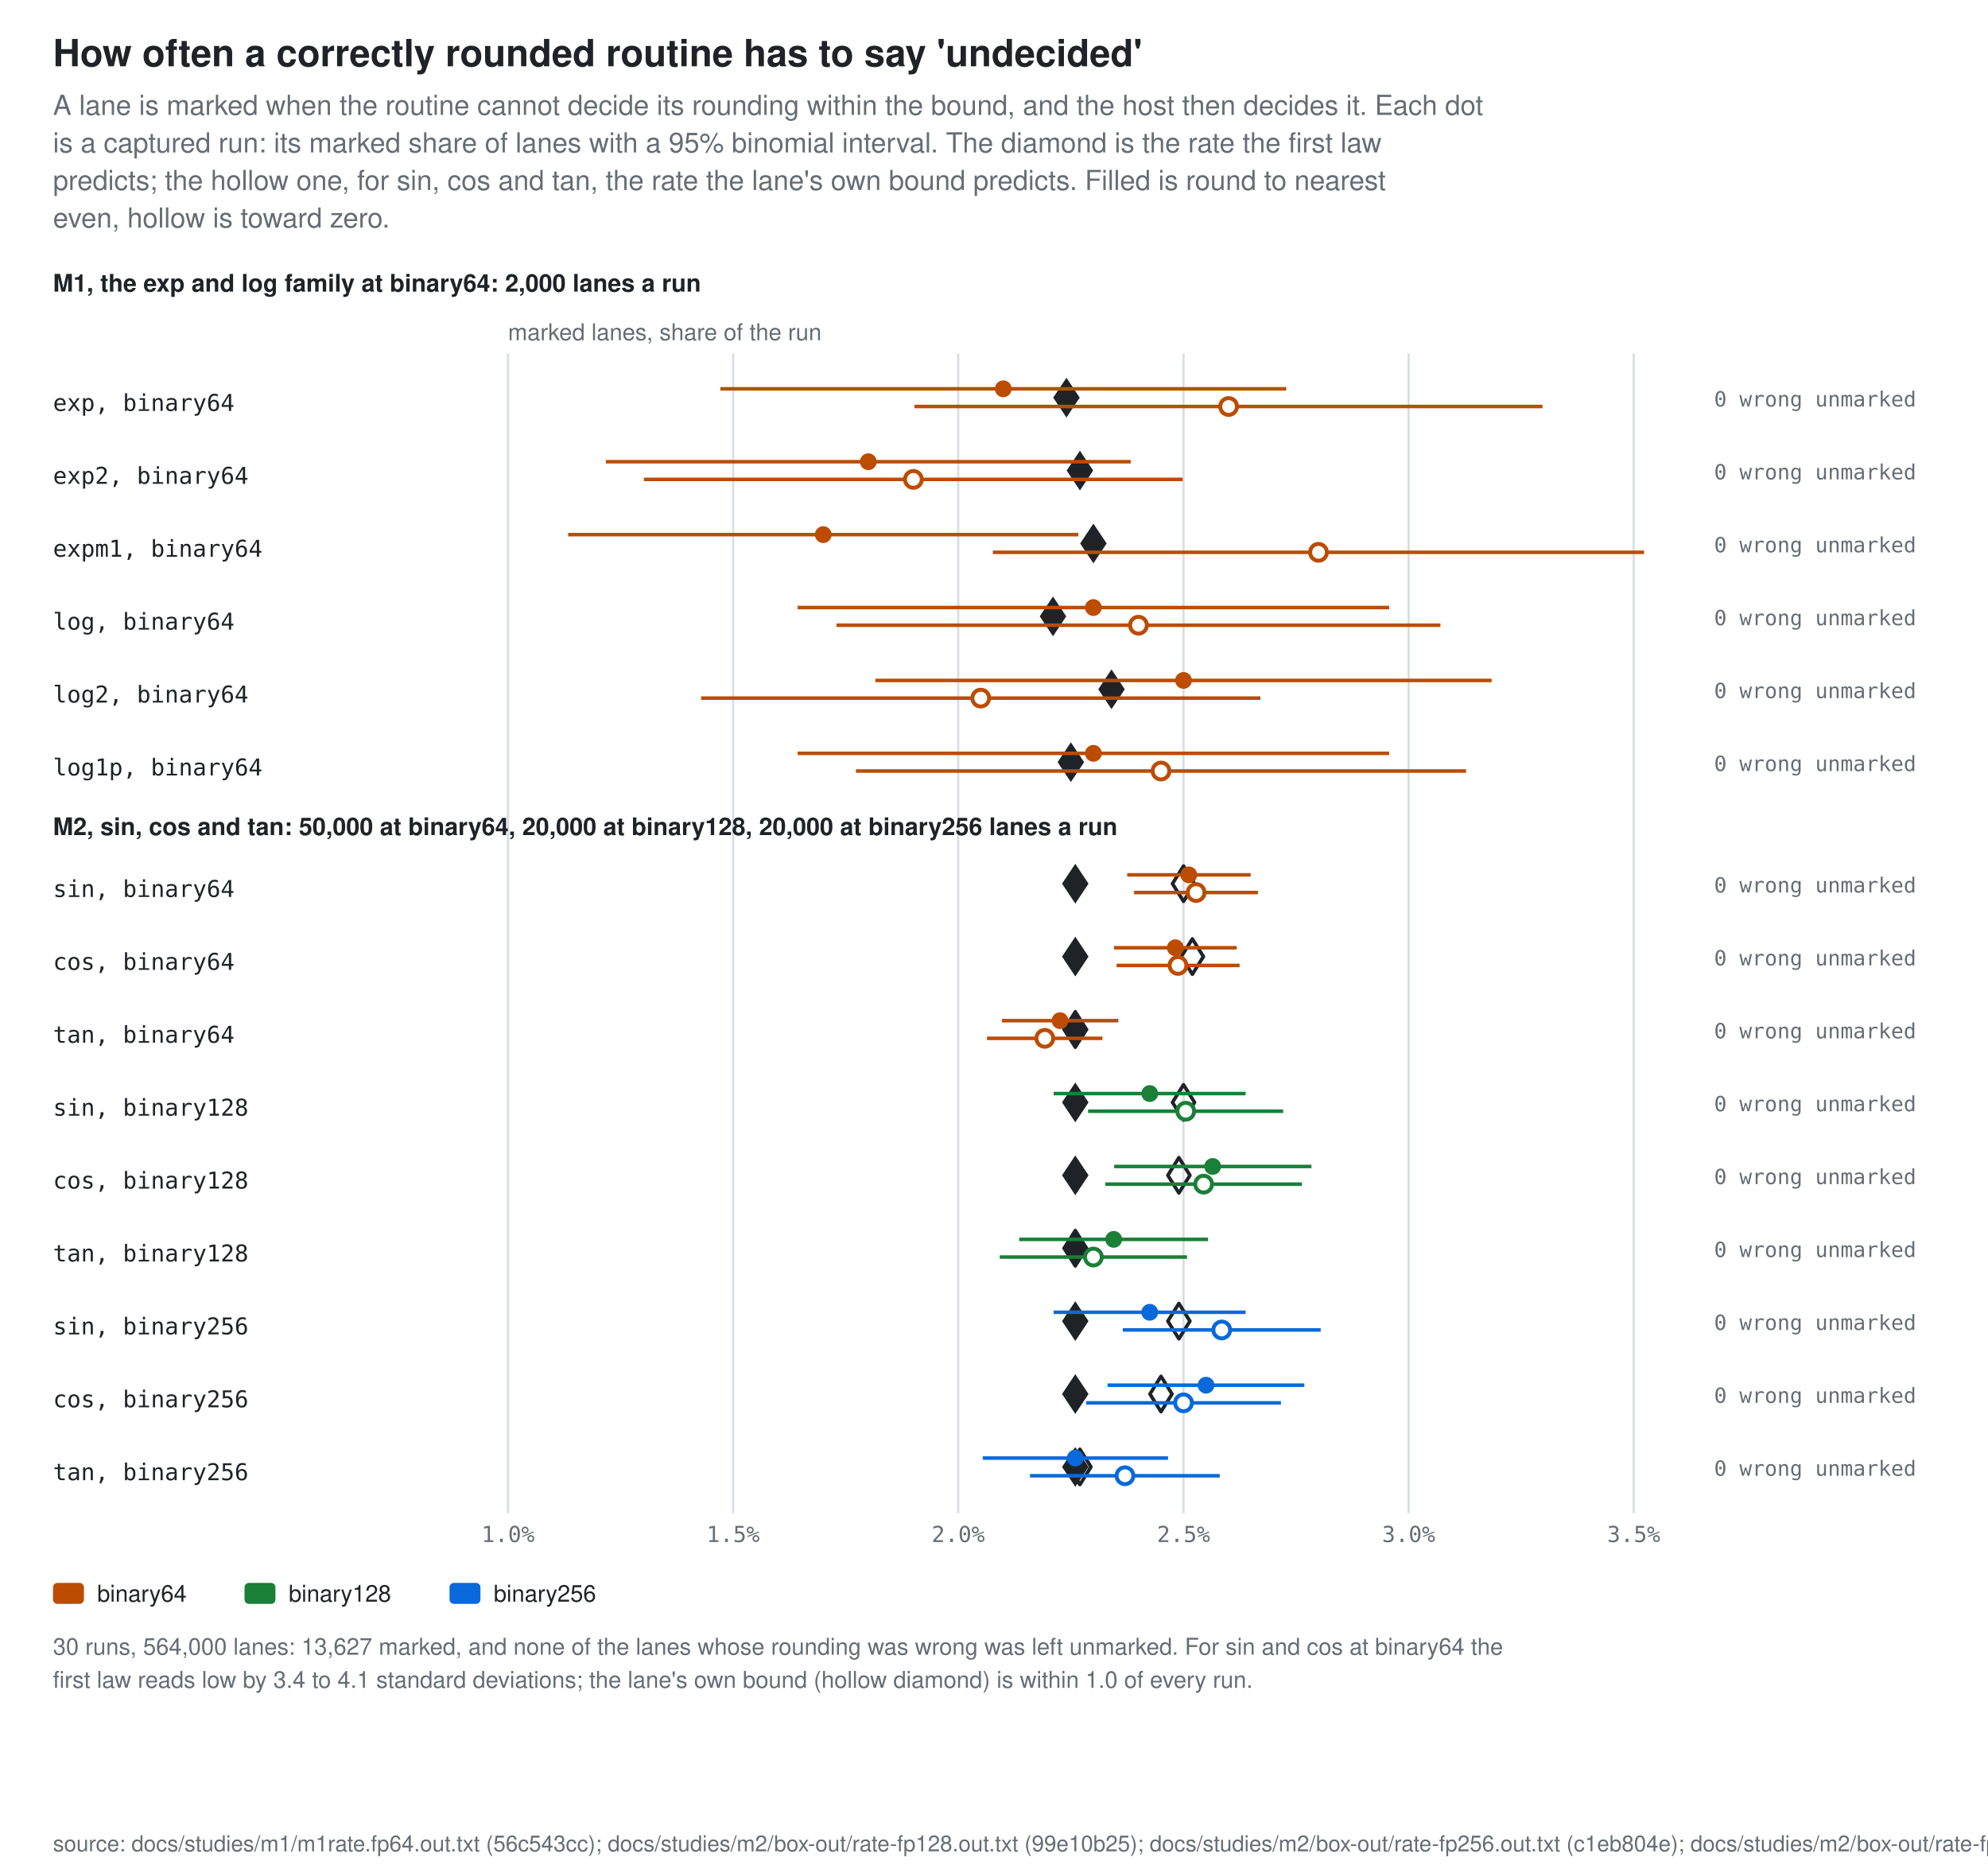
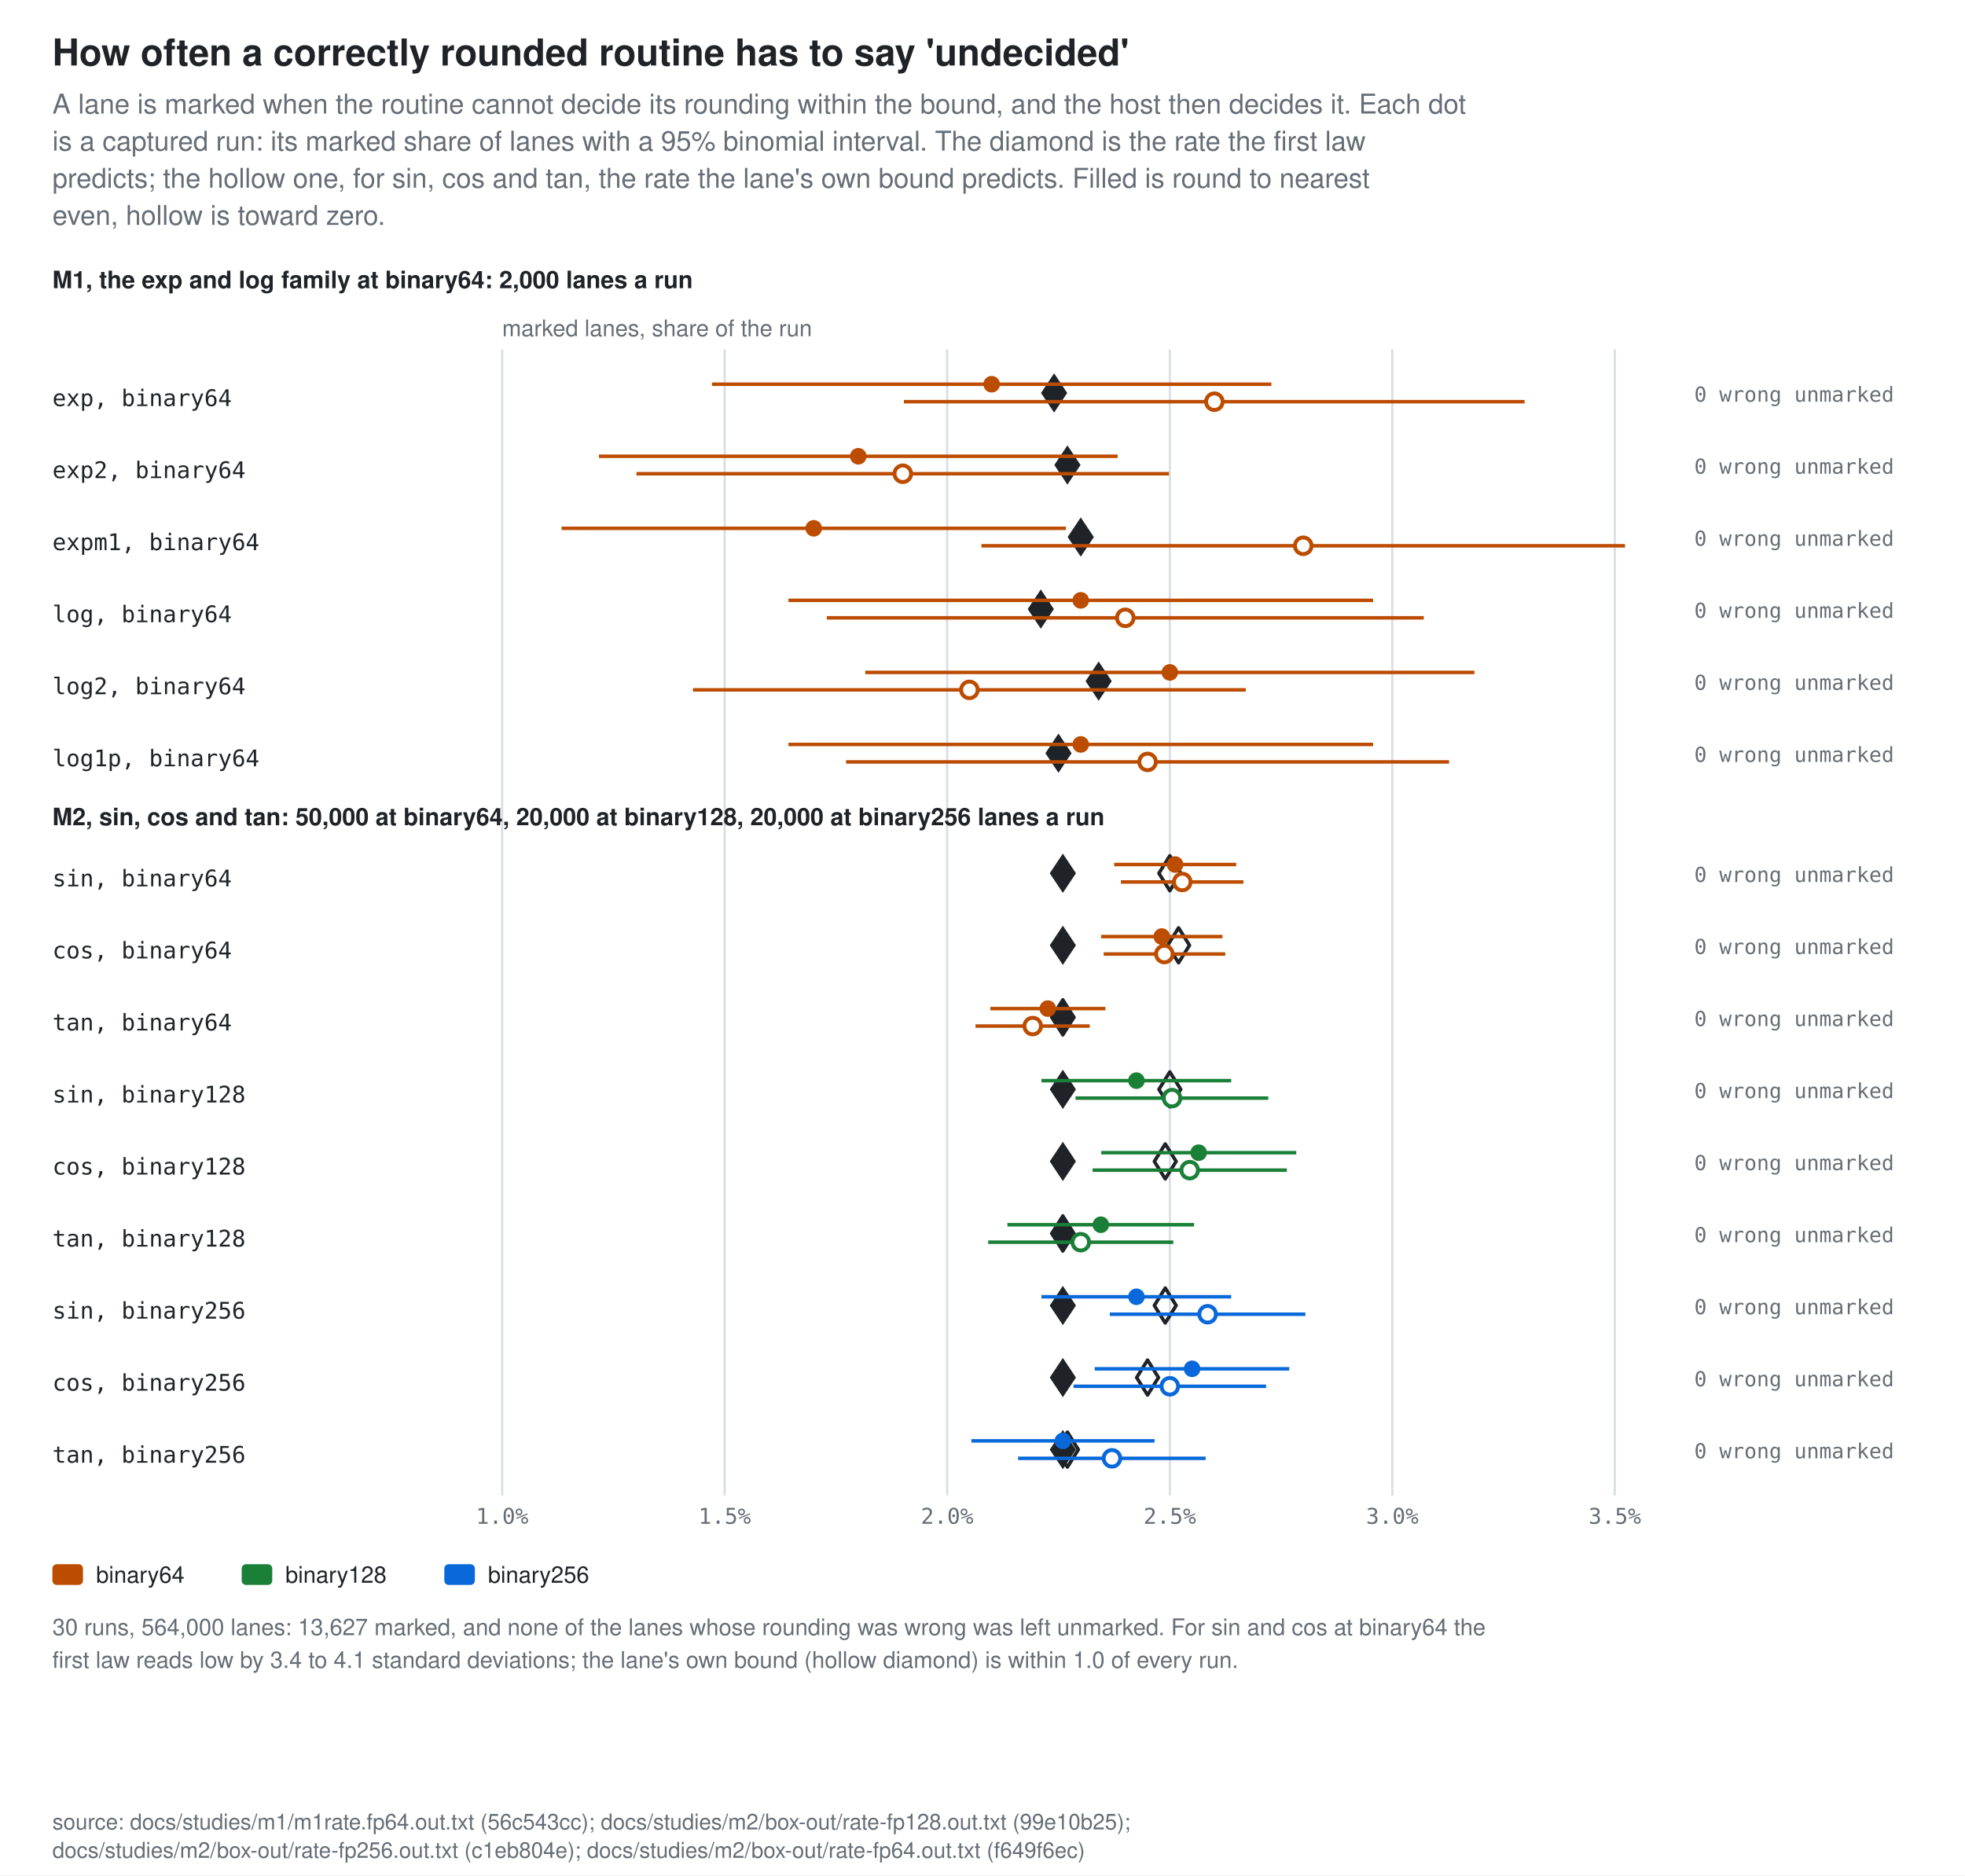
- <svg xmlns="http://www.w3.org/2000/svg" width="900" height="846" viewBox="0 0 900 846" role="img" aria-label="Observed rates of marked (undecided) lanes for the six exp and log routines and for sin, cos and tan, against the law that predicts them: 30 runs, 564,000 lanes, and not one lane that was wrong went unmarked.">
-   <rect width="900" height="846" fill="#ffffff" />
+ <svg xmlns="http://www.w3.org/2000/svg" width="900" height="859" viewBox="0 0 900 859" role="img" aria-label="Observed rates of marked (undecided) lanes for the six exp and log routines and for sin, cos and tan, against the law that predicts them: 30 runs, 564,000 lanes, and not one lane that was wrong went unmarked.">
+   <rect width="900" height="859" fill="#ffffff" />
  <text x="24.0" y="30.0" font-family="-apple-system,BlinkMacSystemFont,'Segoe UI',Helvetica,Arial,sans-serif" font-size="17" fill="#1f2328" font-weight="600">How often a correctly rounded routine has to say 'undecided'</text>
  <text x="24.0" y="52.0" font-family="-apple-system,BlinkMacSystemFont,'Segoe UI',Helvetica,Arial,sans-serif" font-size="12.5" fill="#656d76">A lane is marked when the routine cannot decide its rounding within the bound, and the host then decides it. Each dot</text>
  <text x="24.0" y="69.0" font-family="-apple-system,BlinkMacSystemFont,'Segoe UI',Helvetica,Arial,sans-serif" font-size="12.5" fill="#656d76">is a captured run: its marked share of lanes with a 95% binomial interval. The diamond is the rate the first law</text>
  <text x="24.0" y="86.0" font-family="-apple-system,BlinkMacSystemFont,'Segoe UI',Helvetica,Arial,sans-serif" font-size="12.5" fill="#656d76">predicts; the hollow one, for sin, cos and tan, the rate the lane's own bound predicts. Filled is round to nearest</text>
  <text x="24.0" y="103.0" font-family="-apple-system,BlinkMacSystemFont,'Segoe UI',Helvetica,Arial,sans-serif" font-size="12.5" fill="#656d76">even, hollow is toward zero.</text>
  <line x1="230.0" y1="160.0" x2="230.0" y2="685.0" stroke="#d8dee4" stroke-width="1" />
  <text x="230.0" y="698.0" font-family="ui-monospace,SFMono-Regular,'SF Mono',Menlo,Consolas,monospace" font-size="10" fill="#656d76" text-anchor="middle">1.0%</text>
  <line x1="331.9" y1="160.0" x2="331.9" y2="685.0" stroke="#d8dee4" stroke-width="1" />
  <text x="331.9" y="698.0" font-family="ui-monospace,SFMono-Regular,'SF Mono',Menlo,Consolas,monospace" font-size="10" fill="#656d76" text-anchor="middle">1.5%</text>
  <line x1="433.8" y1="160.0" x2="433.8" y2="685.0" stroke="#d8dee4" stroke-width="1" />
  <text x="433.8" y="698.0" font-family="ui-monospace,SFMono-Regular,'SF Mono',Menlo,Consolas,monospace" font-size="10" fill="#656d76" text-anchor="middle">2.0%</text>
  <line x1="535.8" y1="160.0" x2="535.8" y2="685.0" stroke="#d8dee4" stroke-width="1" />
  <text x="535.8" y="698.0" font-family="ui-monospace,SFMono-Regular,'SF Mono',Menlo,Consolas,monospace" font-size="10" fill="#656d76" text-anchor="middle">2.5%</text>
  <line x1="637.7" y1="160.0" x2="637.7" y2="685.0" stroke="#d8dee4" stroke-width="1" />
  <text x="637.7" y="698.0" font-family="ui-monospace,SFMono-Regular,'SF Mono',Menlo,Consolas,monospace" font-size="10" fill="#656d76" text-anchor="middle">3.0%</text>
  <line x1="739.6" y1="160.0" x2="739.6" y2="685.0" stroke="#d8dee4" stroke-width="1" />
  <text x="739.6" y="698.0" font-family="ui-monospace,SFMono-Regular,'SF Mono',Menlo,Consolas,monospace" font-size="10" fill="#656d76" text-anchor="middle">3.5%</text>
  <text x="230.0" y="154.0" font-family="-apple-system,BlinkMacSystemFont,'Segoe UI',Helvetica,Arial,sans-serif" font-size="10.5" fill="#656d76">marked lanes, share of the run</text>
  <text x="24.0" y="132.0" font-family="-apple-system,BlinkMacSystemFont,'Segoe UI',Helvetica,Arial,sans-serif" font-size="11" fill="#1f2328" font-weight="600">M1, the exp and log family at binary64: 2,000 lanes a run</text>
  <text x="24.0" y="186.0" font-family="ui-monospace,SFMono-Regular,'SF Mono',Menlo,Consolas,monospace" font-size="10.5" fill="#1f2328">exp, binary64</text>
  <polygon points="482.8,171.0 488.8,180.0 482.8,189.0 476.8,180.0" fill="#1f2328" />
  <line x1="326.1" y1="176.0" x2="582.3" y2="176.0" stroke="#bc4c00" stroke-width="1.6" />
  <circle cx="454.2" cy="176.0" r="3.8" fill="#bc4c00" />
  <line x1="414.0" y1="184.0" x2="698.3" y2="184.0" stroke="#bc4c00" stroke-width="1.6" />
  <circle cx="556.2" cy="184.0" r="3.8" fill="#ffffff" stroke="#bc4c00" stroke-width="1.8" />
  <text x="776.0" y="184.0" font-family="ui-monospace,SFMono-Regular,'SF Mono',Menlo,Consolas,monospace" font-size="9.5" fill="#656d76">0 wrong unmarked</text>
  <text x="24.0" y="219.0" font-family="ui-monospace,SFMono-Regular,'SF Mono',Menlo,Consolas,monospace" font-size="10.5" fill="#1f2328">exp2, binary64</text>
  <polygon points="488.9,204.0 494.9,213.0 488.9,222.0 482.9,213.0" fill="#1f2328" />
  <line x1="274.3" y1="209.0" x2="511.9" y2="209.0" stroke="#bc4c00" stroke-width="1.6" />
  <circle cx="393.1" cy="209.0" r="3.8" fill="#bc4c00" />
  <line x1="291.5" y1="217.0" x2="535.4" y2="217.0" stroke="#bc4c00" stroke-width="1.6" />
  <circle cx="413.5" cy="217.0" r="3.8" fill="#ffffff" stroke="#bc4c00" stroke-width="1.8" />
  <text x="776.0" y="217.0" font-family="ui-monospace,SFMono-Regular,'SF Mono',Menlo,Consolas,monospace" font-size="9.5" fill="#656d76">0 wrong unmarked</text>
  <text x="24.0" y="252.0" font-family="ui-monospace,SFMono-Regular,'SF Mono',Menlo,Consolas,monospace" font-size="10.5" fill="#1f2328">expm1, binary64</text>
  <polygon points="495.0,237.0 501.0,246.0 495.0,255.0 489.0,246.0" fill="#1f2328" />
  <line x1="257.2" y1="242.0" x2="488.2" y2="242.0" stroke="#bc4c00" stroke-width="1.6" />
  <circle cx="372.7" cy="242.0" r="3.8" fill="#bc4c00" />
  <line x1="449.5" y1="250.0" x2="744.3" y2="250.0" stroke="#bc4c00" stroke-width="1.6" />
  <circle cx="596.9" cy="250.0" r="3.8" fill="#ffffff" stroke="#bc4c00" stroke-width="1.8" />
  <text x="776.0" y="250.0" font-family="ui-monospace,SFMono-Regular,'SF Mono',Menlo,Consolas,monospace" font-size="9.5" fill="#656d76">0 wrong unmarked</text>
  <text x="24.0" y="285.0" font-family="ui-monospace,SFMono-Regular,'SF Mono',Menlo,Consolas,monospace" font-size="10.5" fill="#1f2328">log, binary64</text>
  <polygon points="476.7,270.0 482.7,279.0 476.7,288.0 470.7,279.0" fill="#1f2328" />
  <line x1="361.1" y1="275.0" x2="628.9" y2="275.0" stroke="#bc4c00" stroke-width="1.6" />
  <circle cx="495.0" cy="275.0" r="3.8" fill="#bc4c00" />
  <line x1="378.7" y1="283.0" x2="652.1" y2="283.0" stroke="#bc4c00" stroke-width="1.6" />
  <circle cx="515.4" cy="283.0" r="3.8" fill="#ffffff" stroke="#bc4c00" stroke-width="1.8" />
  <text x="776.0" y="283.0" font-family="ui-monospace,SFMono-Regular,'SF Mono',Menlo,Consolas,monospace" font-size="9.5" fill="#656d76">0 wrong unmarked</text>
  <text x="24.0" y="318.0" font-family="ui-monospace,SFMono-Regular,'SF Mono',Menlo,Consolas,monospace" font-size="10.5" fill="#1f2328">log2, binary64</text>
  <polygon points="503.2,303.0 509.2,312.0 503.2,321.0 497.2,312.0" fill="#1f2328" />
  <line x1="396.3" y1="308.0" x2="675.3" y2="308.0" stroke="#bc4c00" stroke-width="1.6" />
  <circle cx="535.8" cy="308.0" r="3.8" fill="#bc4c00" />
  <line x1="317.4" y1="316.0" x2="570.6" y2="316.0" stroke="#bc4c00" stroke-width="1.6" />
  <circle cx="444.0" cy="316.0" r="3.8" fill="#ffffff" stroke="#bc4c00" stroke-width="1.8" />
  <text x="776.0" y="316.0" font-family="ui-monospace,SFMono-Regular,'SF Mono',Menlo,Consolas,monospace" font-size="9.5" fill="#656d76">0 wrong unmarked</text>
  <text x="24.0" y="351.0" font-family="ui-monospace,SFMono-Regular,'SF Mono',Menlo,Consolas,monospace" font-size="10.5" fill="#1f2328">log1p, binary64</text>
  <polygon points="484.8,336.0 490.8,345.0 484.8,354.0 478.8,345.0" fill="#1f2328" />
  <line x1="361.1" y1="341.0" x2="628.9" y2="341.0" stroke="#bc4c00" stroke-width="1.6" />
  <circle cx="495.0" cy="341.0" r="3.8" fill="#bc4c00" />
  <line x1="387.5" y1="349.0" x2="663.7" y2="349.0" stroke="#bc4c00" stroke-width="1.6" />
  <circle cx="525.6" cy="349.0" r="3.8" fill="#ffffff" stroke="#bc4c00" stroke-width="1.8" />
  <text x="776.0" y="349.0" font-family="ui-monospace,SFMono-Regular,'SF Mono',Menlo,Consolas,monospace" font-size="9.5" fill="#656d76">0 wrong unmarked</text>
  <text x="24.0" y="378.0" font-family="-apple-system,BlinkMacSystemFont,'Segoe UI',Helvetica,Arial,sans-serif" font-size="11" fill="#1f2328" font-weight="600">M2, sin, cos and tan: 50,000 at binary64, 20,000 at binary128, 20,000 at binary256 lanes a run</text>
  <text x="24.0" y="406.0" font-family="ui-monospace,SFMono-Regular,'SF Mono',Menlo,Consolas,monospace" font-size="10.5" fill="#1f2328">sin, binary64</text>
  <polygon points="486.8,391.0 492.8,400.0 486.8,409.0 480.8,400.0" fill="#1f2328" />
  <path d="M535.8,392.0 L540.8,400.0 L535.8,408.0 L530.8,400.0 Z" fill="none" stroke="#1f2328" stroke-width="1.6" stroke-linejoin="round" />
  <line x1="510.3" y1="396.0" x2="566.2" y2="396.0" stroke="#bc4c00" stroke-width="1.6" />
  <circle cx="538.2" cy="396.0" r="3.8" fill="#bc4c00" />
  <line x1="513.4" y1="404.0" x2="569.5" y2="404.0" stroke="#bc4c00" stroke-width="1.6" />
  <circle cx="541.5" cy="404.0" r="3.8" fill="#ffffff" stroke="#bc4c00" stroke-width="1.8" />
  <text x="776.0" y="404.0" font-family="ui-monospace,SFMono-Regular,'SF Mono',Menlo,Consolas,monospace" font-size="9.5" fill="#656d76">0 wrong unmarked</text>
  <text x="24.0" y="439.0" font-family="ui-monospace,SFMono-Regular,'SF Mono',Menlo,Consolas,monospace" font-size="10.5" fill="#1f2328">cos, binary64</text>
  <polygon points="486.8,424.0 492.8,433.0 486.8,442.0 480.8,433.0" fill="#1f2328" />
  <path d="M539.8,425.0 L544.8,433.0 L539.8,441.0 L534.8,433.0 Z" fill="none" stroke="#1f2328" stroke-width="1.6" stroke-linejoin="round" />
  <line x1="504.3" y1="429.0" x2="559.9" y2="429.0" stroke="#bc4c00" stroke-width="1.6" />
  <circle cx="532.1" cy="429.0" r="3.8" fill="#bc4c00" />
  <line x1="505.5" y1="437.0" x2="561.2" y2="437.0" stroke="#bc4c00" stroke-width="1.6" />
  <circle cx="533.3" cy="437.0" r="3.8" fill="#ffffff" stroke="#bc4c00" stroke-width="1.8" />
  <text x="776.0" y="437.0" font-family="ui-monospace,SFMono-Regular,'SF Mono',Menlo,Consolas,monospace" font-size="9.5" fill="#656d76">0 wrong unmarked</text>
  <text x="24.0" y="472.0" font-family="ui-monospace,SFMono-Regular,'SF Mono',Menlo,Consolas,monospace" font-size="10.5" fill="#1f2328">tan, binary64</text>
  <polygon points="486.8,457.0 492.8,466.0 486.8,475.0 480.8,466.0" fill="#1f2328" />
  <path d="M486.8,458.0 L491.8,466.0 L486.8,474.0 L481.8,466.0 Z" fill="none" stroke="#1f2328" stroke-width="1.6" stroke-linejoin="round" />
  <line x1="453.6" y1="462.0" x2="506.3" y2="462.0" stroke="#bc4c00" stroke-width="1.6" />
  <circle cx="479.9" cy="462.0" r="3.8" fill="#bc4c00" />
  <line x1="446.8" y1="470.0" x2="499.1" y2="470.0" stroke="#bc4c00" stroke-width="1.6" />
  <circle cx="473.0" cy="470.0" r="3.8" fill="#ffffff" stroke="#bc4c00" stroke-width="1.8" />
  <text x="776.0" y="470.0" font-family="ui-monospace,SFMono-Regular,'SF Mono',Menlo,Consolas,monospace" font-size="9.5" fill="#656d76">0 wrong unmarked</text>
  <text x="24.0" y="505.0" font-family="ui-monospace,SFMono-Regular,'SF Mono',Menlo,Consolas,monospace" font-size="10.5" fill="#1f2328">sin, binary128</text>
  <polygon points="486.8,490.0 492.8,499.0 486.8,508.0 480.8,499.0" fill="#1f2328" />
  <path d="M535.8,491.0 L540.8,499.0 L535.8,507.0 L530.8,499.0 Z" fill="none" stroke="#1f2328" stroke-width="1.6" stroke-linejoin="round" />
  <line x1="477.0" y1="495.0" x2="563.9" y2="495.0" stroke="#1a7f37" stroke-width="1.6" />
  <circle cx="520.5" cy="495.0" r="3.8" fill="#1a7f37" />
  <line x1="492.6" y1="503.0" x2="580.9" y2="503.0" stroke="#1a7f37" stroke-width="1.6" />
  <circle cx="536.8" cy="503.0" r="3.8" fill="#ffffff" stroke="#1a7f37" stroke-width="1.8" />
  <text x="776.0" y="503.0" font-family="ui-monospace,SFMono-Regular,'SF Mono',Menlo,Consolas,monospace" font-size="9.5" fill="#656d76">0 wrong unmarked</text>
  <text x="24.0" y="538.0" font-family="ui-monospace,SFMono-Regular,'SF Mono',Menlo,Consolas,monospace" font-size="10.5" fill="#1f2328">cos, binary128</text>
  <polygon points="486.8,523.0 492.8,532.0 486.8,541.0 480.8,532.0" fill="#1f2328" />
  <path d="M533.7,524.0 L538.7,532.0 L533.7,540.0 L528.7,532.0 Z" fill="none" stroke="#1f2328" stroke-width="1.6" stroke-linejoin="round" />
  <line x1="504.4" y1="528.0" x2="593.7" y2="528.0" stroke="#1a7f37" stroke-width="1.6" />
  <circle cx="549.0" cy="528.0" r="3.8" fill="#1a7f37" />
  <line x1="500.4" y1="536.0" x2="589.4" y2="536.0" stroke="#1a7f37" stroke-width="1.6" />
  <circle cx="544.9" cy="536.0" r="3.8" fill="#ffffff" stroke="#1a7f37" stroke-width="1.8" />
  <text x="776.0" y="536.0" font-family="ui-monospace,SFMono-Regular,'SF Mono',Menlo,Consolas,monospace" font-size="9.5" fill="#656d76">0 wrong unmarked</text>
  <text x="24.0" y="571.0" font-family="ui-monospace,SFMono-Regular,'SF Mono',Menlo,Consolas,monospace" font-size="10.5" fill="#1f2328">tan, binary128</text>
  <polygon points="486.8,556.0 492.8,565.0 486.8,574.0 480.8,565.0" fill="#1f2328" />
  <path d="M486.8,557.0 L491.8,565.0 L486.8,573.0 L481.8,565.0 Z" fill="none" stroke="#1f2328" stroke-width="1.6" stroke-linejoin="round" />
  <line x1="461.4" y1="561.0" x2="546.9" y2="561.0" stroke="#1a7f37" stroke-width="1.6" />
  <circle cx="504.2" cy="561.0" r="3.8" fill="#1a7f37" />
  <line x1="452.6" y1="569.0" x2="537.4" y2="569.0" stroke="#1a7f37" stroke-width="1.6" />
  <circle cx="495.0" cy="569.0" r="3.8" fill="#ffffff" stroke="#1a7f37" stroke-width="1.8" />
  <text x="776.0" y="569.0" font-family="ui-monospace,SFMono-Regular,'SF Mono',Menlo,Consolas,monospace" font-size="9.5" fill="#656d76">0 wrong unmarked</text>
  <text x="24.0" y="604.0" font-family="ui-monospace,SFMono-Regular,'SF Mono',Menlo,Consolas,monospace" font-size="10.5" fill="#1f2328">sin, binary256</text>
  <polygon points="486.8,589.0 492.8,598.0 486.8,607.0 480.8,598.0" fill="#1f2328" />
  <path d="M533.7,590.0 L538.7,598.0 L533.7,606.0 L528.7,598.0 Z" fill="none" stroke="#1f2328" stroke-width="1.6" stroke-linejoin="round" />
  <line x1="477.0" y1="594.0" x2="563.9" y2="594.0" stroke="#0969da" stroke-width="1.6" />
  <circle cx="520.5" cy="594.0" r="3.8" fill="#0969da" />
  <line x1="508.3" y1="602.0" x2="597.9" y2="602.0" stroke="#0969da" stroke-width="1.6" />
  <circle cx="553.1" cy="602.0" r="3.8" fill="#ffffff" stroke="#0969da" stroke-width="1.8" />
  <text x="776.0" y="602.0" font-family="ui-monospace,SFMono-Regular,'SF Mono',Menlo,Consolas,monospace" font-size="9.5" fill="#656d76">0 wrong unmarked</text>
  <text x="24.0" y="637.0" font-family="ui-monospace,SFMono-Regular,'SF Mono',Menlo,Consolas,monospace" font-size="10.5" fill="#1f2328">cos, binary256</text>
  <polygon points="486.8,622.0 492.8,631.0 486.8,640.0 480.8,631.0" fill="#1f2328" />
  <path d="M525.6,623.0 L530.6,631.0 L525.6,639.0 L520.6,631.0 Z" fill="none" stroke="#1f2328" stroke-width="1.6" stroke-linejoin="round" />
  <line x1="501.4" y1="627.0" x2="590.5" y2="627.0" stroke="#0969da" stroke-width="1.6" />
  <circle cx="546.0" cy="627.0" r="3.8" fill="#0969da" />
  <line x1="491.7" y1="635.0" x2="579.9" y2="635.0" stroke="#0969da" stroke-width="1.6" />
  <circle cx="535.8" cy="635.0" r="3.8" fill="#ffffff" stroke="#0969da" stroke-width="1.8" />
  <text x="776.0" y="635.0" font-family="ui-monospace,SFMono-Regular,'SF Mono',Menlo,Consolas,monospace" font-size="9.5" fill="#656d76">0 wrong unmarked</text>
  <text x="24.0" y="670.0" font-family="ui-monospace,SFMono-Regular,'SF Mono',Menlo,Consolas,monospace" font-size="10.5" fill="#1f2328">tan, binary256</text>
  <polygon points="486.8,655.0 492.8,664.0 486.8,673.0 480.8,664.0" fill="#1f2328" />
  <path d="M488.9,656.0 L493.9,664.0 L488.9,672.0 L483.9,664.0 Z" fill="none" stroke="#1f2328" stroke-width="1.6" stroke-linejoin="round" />
  <line x1="444.9" y1="660.0" x2="528.8" y2="660.0" stroke="#0969da" stroke-width="1.6" />
  <circle cx="486.8" cy="660.0" r="3.8" fill="#0969da" />
  <line x1="466.3" y1="668.0" x2="552.2" y2="668.0" stroke="#0969da" stroke-width="1.6" />
  <circle cx="509.3" cy="668.0" r="3.8" fill="#ffffff" stroke="#0969da" stroke-width="1.8" />
  <text x="776.0" y="668.0" font-family="ui-monospace,SFMono-Regular,'SF Mono',Menlo,Consolas,monospace" font-size="9.5" fill="#656d76">0 wrong unmarked</text>
  <rect x="24.0" y="716.5" width="14.0" height="9.5" fill="#bc4c00" rx="2" />
  <text x="44.0" y="725.0" font-family="-apple-system,BlinkMacSystemFont,'Segoe UI',Helvetica,Arial,sans-serif" font-size="10.5" fill="#1f2328">binary64</text>
  <rect x="110.7" y="716.5" width="14.0" height="9.5" fill="#1a7f37" rx="2" />
  <text x="130.7" y="725.0" font-family="-apple-system,BlinkMacSystemFont,'Segoe UI',Helvetica,Arial,sans-serif" font-size="10.5" fill="#1f2328">binary128</text>
  <rect x="203.5" y="716.5" width="14.0" height="9.5" fill="#0969da" rx="2" />
  <text x="223.5" y="725.0" font-family="-apple-system,BlinkMacSystemFont,'Segoe UI',Helvetica,Arial,sans-serif" font-size="10.5" fill="#1f2328">binary256</text>
  <text x="24.0" y="749.0" font-family="-apple-system,BlinkMacSystemFont,'Segoe UI',Helvetica,Arial,sans-serif" font-size="10.5" fill="#656d76">30 runs, 564,000 lanes: 13,627 marked, and none of the lanes whose rounding was wrong was left unmarked. For sin and cos at binary64 the</text>
  <text x="24.0" y="764.0" font-family="-apple-system,BlinkMacSystemFont,'Segoe UI',Helvetica,Arial,sans-serif" font-size="10.5" fill="#656d76">first law reads low by 3.4 to 4.1 standard deviations; the lane's own bound (hollow diamond) is within 1.0 of every run.</text>
-   <text x="24.0" y="838.0" font-family="-apple-system,BlinkMacSystemFont,'Segoe UI',Helvetica,Arial,sans-serif" font-size="10" fill="#656d76">source: docs/studies/m1/m1rate.fp64.out.txt (56c543cc); docs/studies/m2/box-out/rate-fp128.out.txt (99e10b25); docs/studies/m2/box-out/rate-fp256.out.txt (c1eb804e); docs/studies/m2/box-out/rate-fp64.out.txt (f649f6ec)</text>
+   <text x="24.0" y="838.0" font-family="-apple-system,BlinkMacSystemFont,'Segoe UI',Helvetica,Arial,sans-serif" font-size="10" fill="#656d76">source: docs/studies/m1/m1rate.fp64.out.txt (56c543cc); docs/studies/m2/box-out/rate-fp128.out.txt (99e10b25);</text>
+   <text x="24.0" y="851.0" font-family="-apple-system,BlinkMacSystemFont,'Segoe UI',Helvetica,Arial,sans-serif" font-size="10" fill="#656d76">docs/studies/m2/box-out/rate-fp256.out.txt (c1eb804e); docs/studies/m2/box-out/rate-fp64.out.txt (f649f6ec)</text>
</svg>
